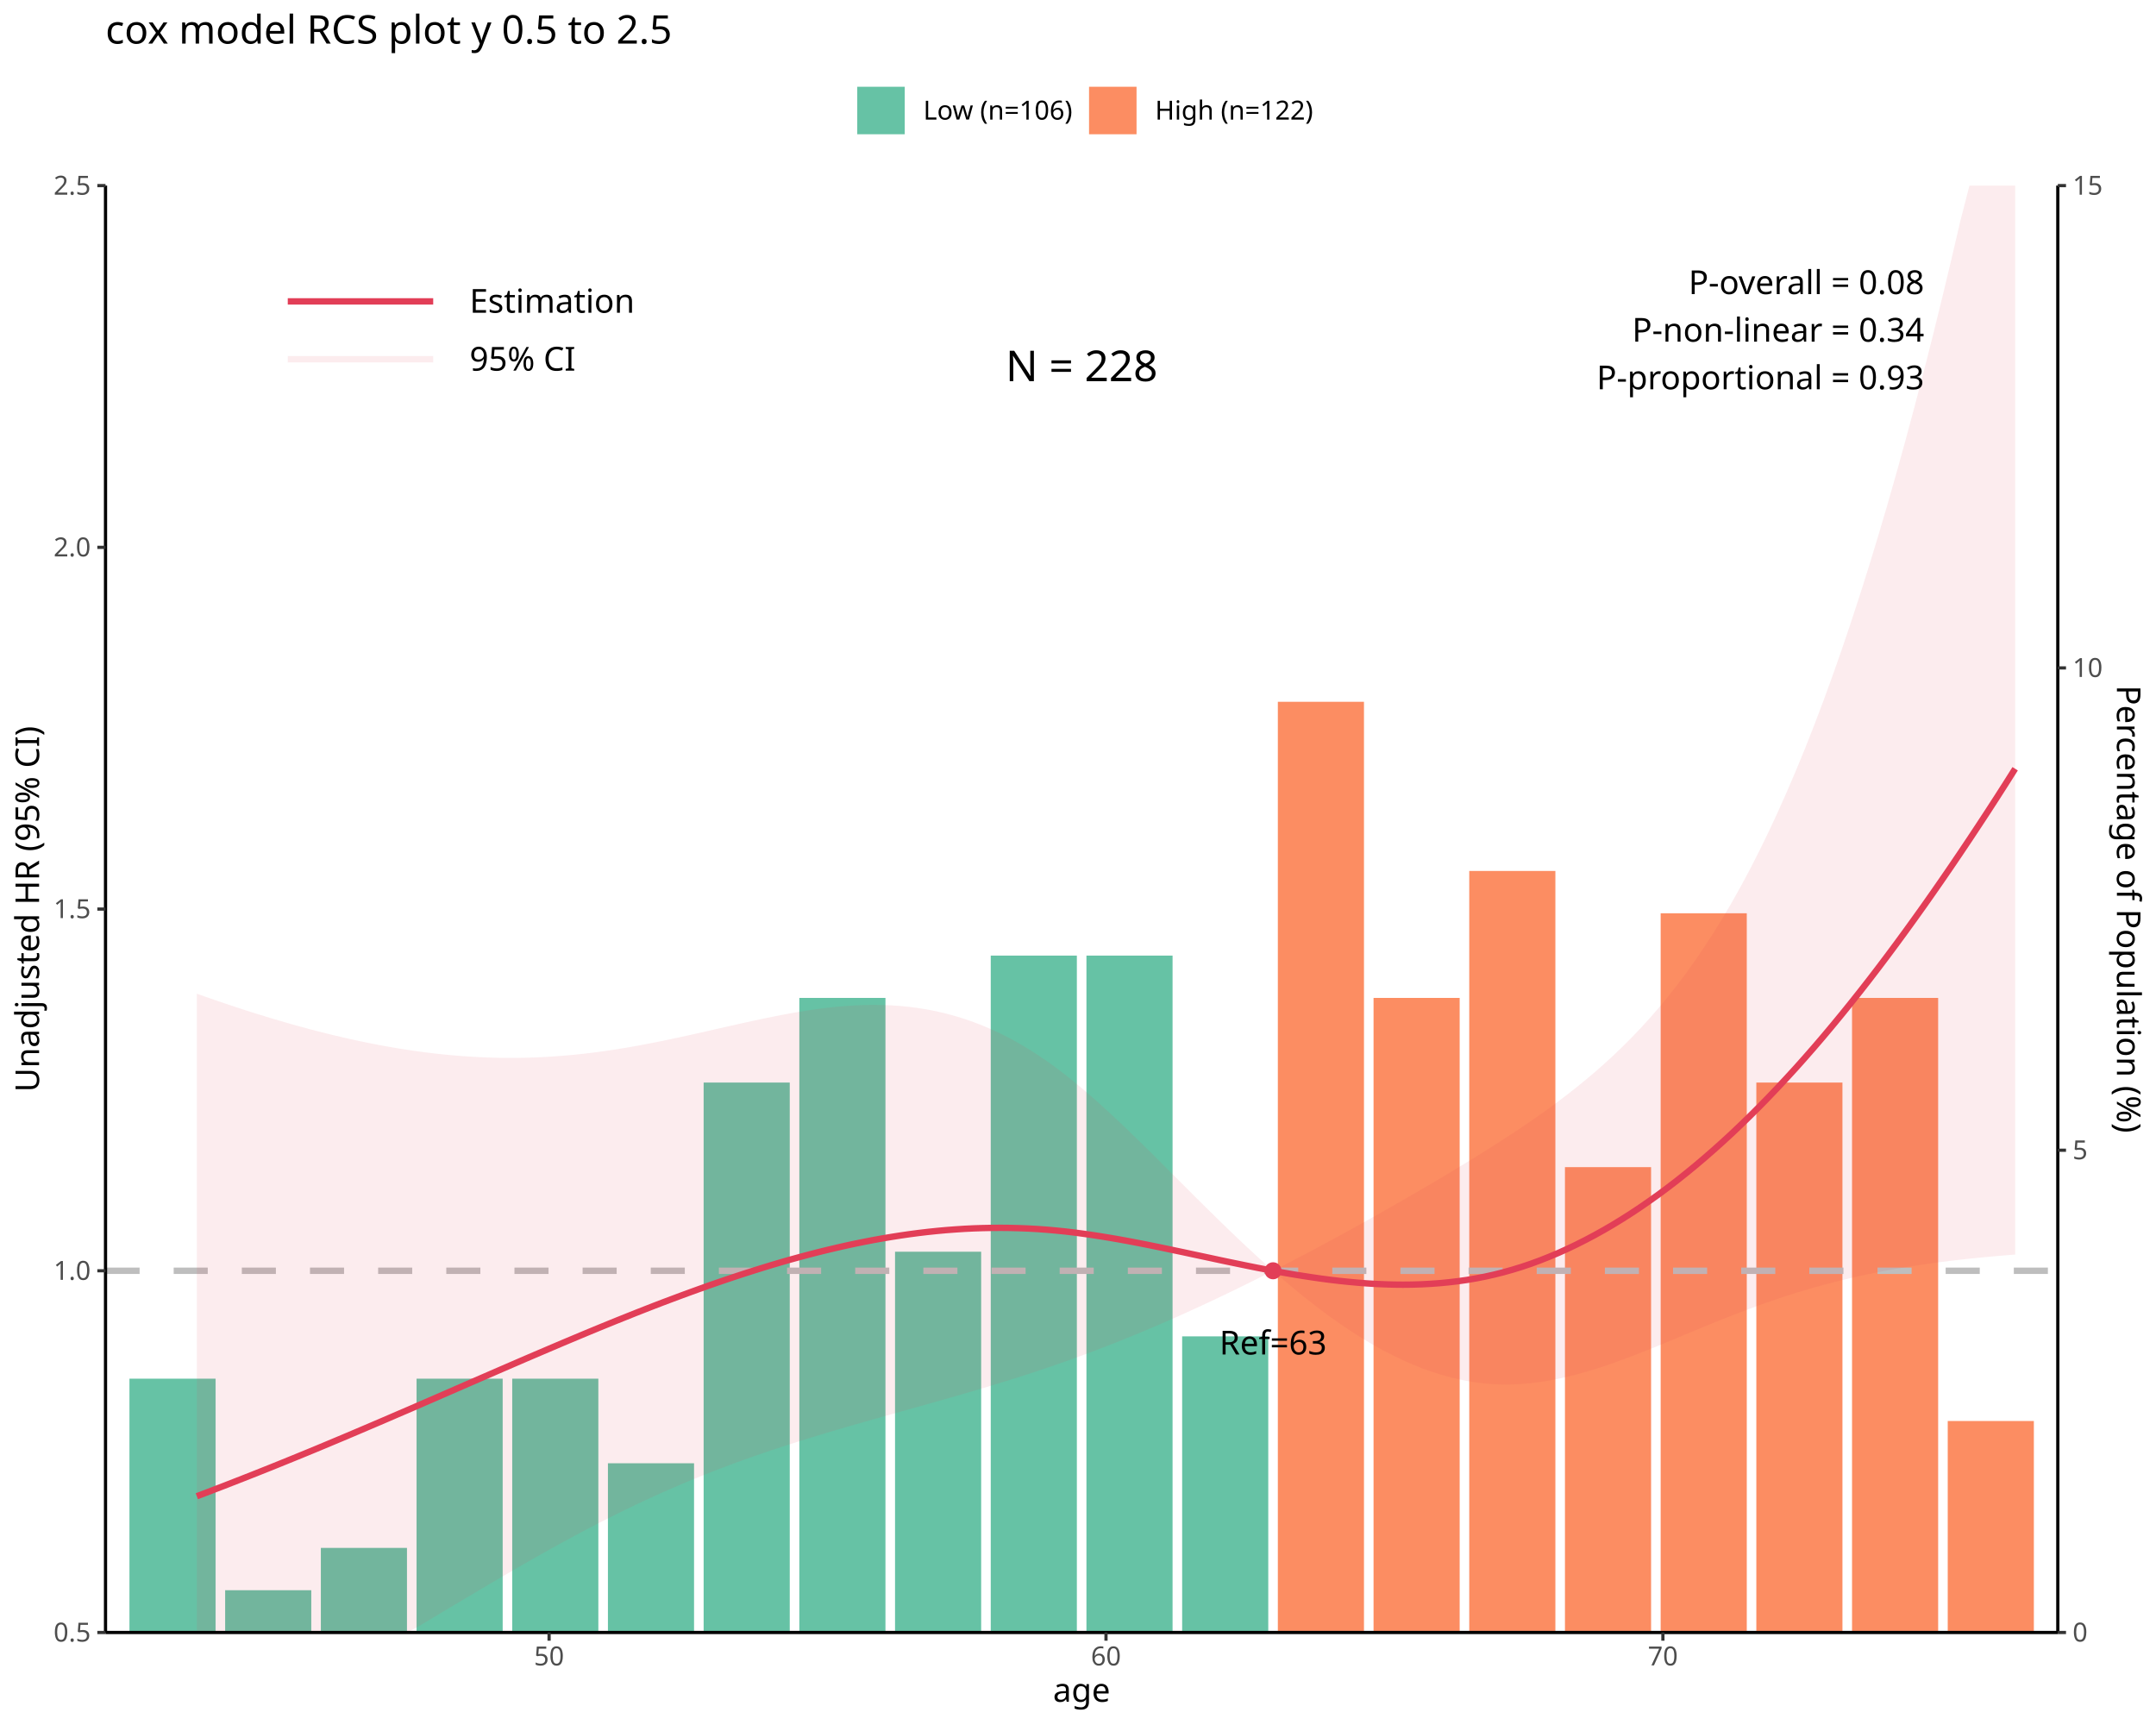
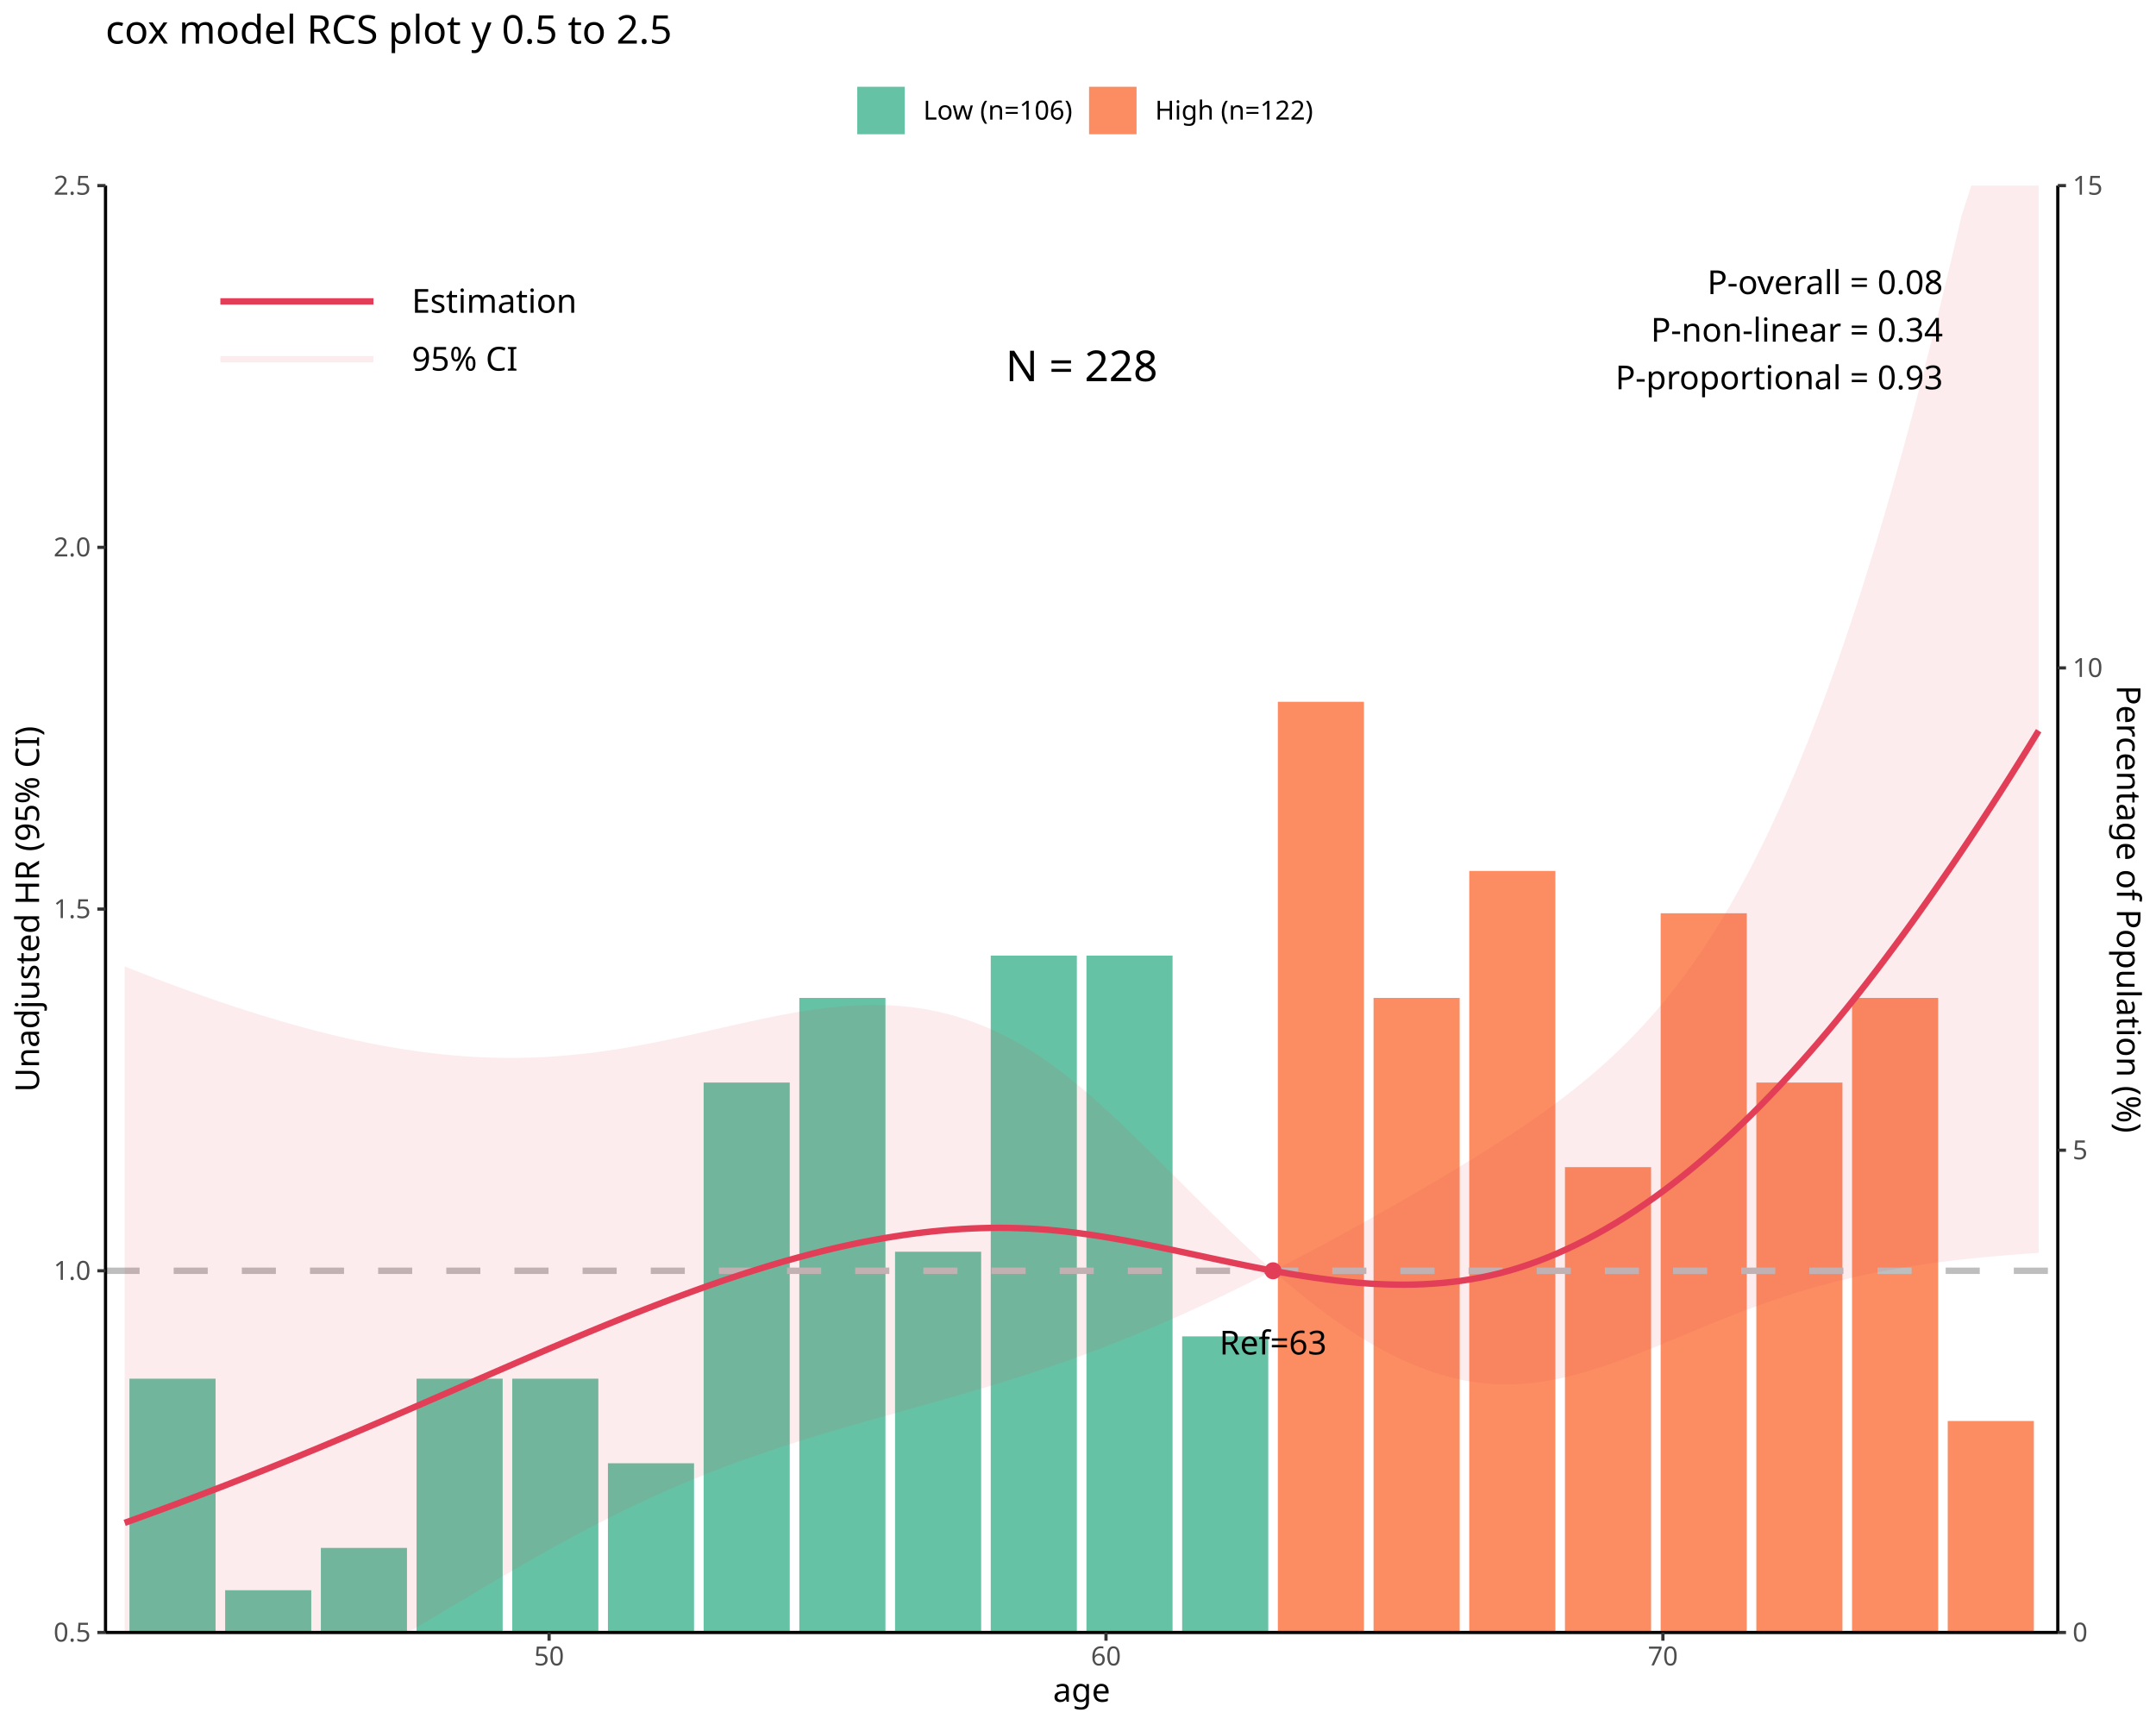
<svg xmlns="http://www.w3.org/2000/svg" class="svglite" data-engine-version="2.0" width="720.00pt" height="576.00pt" viewBox="0 0 720.00 576.00">
  <defs>
    <style type="text/css">
    .svglite line, .svglite polyline, .svglite polygon, .svglite path, .svglite rect, .svglite circle {
      fill: none;
      stroke: #000000;
      stroke-linecap: round;
      stroke-linejoin: round;
      stroke-miterlimit: 10.00;
    }
  </style>
  </defs>
  <rect width="100%" height="100%" style="stroke: none; fill: #FFFFFF;" />
  <defs>
    <clipPath id="cpMC4wMHw3MjAuMDB8MC4wMHw1NzYuMDA=">
      <rect x="0.00" y="0.00" width="720.00" height="576.00" />
    </clipPath>
  </defs>
  <g clip-path="url(#cpMC4wMHw3MjAuMDB8MC4wMHw1NzYuMDA=)">
    <rect x="0.00" y="0.00" width="720.00" height="576.00" style="stroke-width: 1.07; stroke: #FFFFFF; fill: #FFFFFF;" />
  </g>
  <defs>
    <clipPath id="cpMzUuMjR8Njg3LjIxfDYxLjk4fDU0NS4xMQ==">
      <rect x="35.24" y="61.98" width="651.97" height="483.13" />
    </clipPath>
  </defs>
  <g clip-path="url(#cpMzUuMjR8Njg3LjIxfDYxLjk4fDU0NS4xMQ==)">
    <rect x="35.24" y="61.98" width="651.97" height="483.13" style="stroke-width: 1.07; stroke: none; fill: #FFFFFF;" />
    <rect x="43.23" y="460.35" width="28.76" height="84.76" style="stroke-width: 1.07; stroke: none; stroke-linecap: butt; stroke-linejoin: miter; fill: #66C2A5;" />
    <rect x="75.19" y="530.99" width="28.76" height="14.13" style="stroke-width: 1.07; stroke: none; stroke-linecap: butt; stroke-linejoin: miter; fill: #66C2A5;" />
    <rect x="107.15" y="516.86" width="28.76" height="28.25" style="stroke-width: 1.07; stroke: none; stroke-linecap: butt; stroke-linejoin: miter; fill: #66C2A5;" />
    <rect x="139.11" y="460.35" width="28.76" height="84.76" style="stroke-width: 1.07; stroke: none; stroke-linecap: butt; stroke-linejoin: miter; fill: #66C2A5;" />
    <rect x="171.06" y="460.35" width="28.76" height="84.76" style="stroke-width: 1.07; stroke: none; stroke-linecap: butt; stroke-linejoin: miter; fill: #66C2A5;" />
    <rect x="203.02" y="488.61" width="28.76" height="56.51" style="stroke-width: 1.07; stroke: none; stroke-linecap: butt; stroke-linejoin: miter; fill: #66C2A5;" />
    <rect x="234.98" y="361.47" width="28.76" height="183.65" style="stroke-width: 1.07; stroke: none; stroke-linecap: butt; stroke-linejoin: miter; fill: #66C2A5;" />
    <rect x="266.94" y="333.21" width="28.76" height="211.90" style="stroke-width: 1.07; stroke: none; stroke-linecap: butt; stroke-linejoin: miter; fill: #66C2A5;" />
    <rect x="298.90" y="417.97" width="28.76" height="127.14" style="stroke-width: 1.07; stroke: none; stroke-linecap: butt; stroke-linejoin: miter; fill: #66C2A5;" />
    <rect x="330.86" y="319.09" width="28.76" height="226.03" style="stroke-width: 1.07; stroke: none; stroke-linecap: butt; stroke-linejoin: miter; fill: #66C2A5;" />
    <rect x="362.82" y="319.09" width="28.76" height="226.03" style="stroke-width: 1.07; stroke: none; stroke-linecap: butt; stroke-linejoin: miter; fill: #66C2A5;" />
    <rect x="394.78" y="446.23" width="28.76" height="98.89" style="stroke-width: 1.07; stroke: none; stroke-linecap: butt; stroke-linejoin: miter; fill: #66C2A5;" />
    <rect x="426.74" y="234.33" width="28.76" height="310.79" style="stroke-width: 1.07; stroke: none; stroke-linecap: butt; stroke-linejoin: miter; fill: #FC8D62;" />
    <rect x="458.70" y="333.21" width="28.76" height="211.90" style="stroke-width: 1.07; stroke: none; stroke-linecap: butt; stroke-linejoin: miter; fill: #FC8D62;" />
    <rect x="490.66" y="290.83" width="28.76" height="254.28" style="stroke-width: 1.07; stroke: none; stroke-linecap: butt; stroke-linejoin: miter; fill: #FC8D62;" />
    <rect x="522.62" y="389.72" width="28.76" height="155.39" style="stroke-width: 1.07; stroke: none; stroke-linecap: butt; stroke-linejoin: miter; fill: #FC8D62;" />
    <rect x="554.58" y="304.96" width="28.76" height="240.15" style="stroke-width: 1.07; stroke: none; stroke-linecap: butt; stroke-linejoin: miter; fill: #FC8D62;" />
    <rect x="586.53" y="361.47" width="28.76" height="183.65" style="stroke-width: 1.07; stroke: none; stroke-linecap: butt; stroke-linejoin: miter; fill: #FC8D62;" />
    <rect x="618.49" y="333.21" width="28.76" height="211.90" style="stroke-width: 1.07; stroke: none; stroke-linecap: butt; stroke-linejoin: miter; fill: #FC8D62;" />
    <rect x="650.45" y="474.48" width="28.76" height="70.63" style="stroke-width: 1.07; stroke: none; stroke-linecap: butt; stroke-linejoin: miter; fill: #FC8D62;" />
    <line x1="35.24" y1="424.33" x2="687.21" y2="424.33" style="stroke-width: 2.13; stroke: #BEBEBE; stroke-dasharray: 11.38,11.38; stroke-linecap: butt;" />
    <circle cx="425.14" cy="424.33" r="2.49" style="stroke-width: 0.71; stroke: #E23E57; fill: #E23E57;" />
-     <polygon points="65.73,331.82 68.79,332.90 71.84,333.95 74.89,334.99 77.94,336.01 80.99,337.01 84.04,337.99 87.09,338.94 90.15,339.88 93.20,340.78 96.25,341.67 99.30,342.53 102.35,343.36 105.40,344.17 108.45,344.94 111.50,345.69 114.56,346.41 117.61,347.10 120.66,347.76 123.71,348.38 126.76,348.97 129.81,349.53 132.86,350.05 135.92,350.53 138.97,350.98 142.02,351.39 145.07,351.76 148.12,352.09 151.17,352.38 154.22,352.63 157.28,352.84 160.33,353.00 163.38,353.13 166.43,353.21 169.48,353.24 172.53,353.24 175.58,353.19 178.64,353.09 181.69,352.95 184.74,352.77 187.79,352.54 190.84,352.28 193.89,351.97 196.94,351.62 199.99,351.23 203.05,350.80 206.10,350.34 209.15,349.84 212.20,349.31 215.25,348.74 218.30,348.15 221.35,347.54 224.41,346.90 227.46,346.25 230.51,345.58 233.56,344.90 236.61,344.21 239.66,343.51 242.71,342.82 245.77,342.13 248.82,341.45 251.87,340.78 254.92,340.13 257.97,339.51 261.02,338.91 264.07,338.34 267.13,337.82 270.18,337.33 273.23,336.89 276.28,336.51 279.33,336.18 282.38,335.92 285.43,335.72 288.49,335.60 291.54,335.55 294.59,335.59 297.64,335.70 300.69,335.91 303.74,336.22 306.79,336.62 309.84,337.12 312.90,337.73 315.95,338.45 319.00,339.28 322.05,340.22 325.10,341.28 328.15,342.46 331.20,343.77 334.26,345.20 337.31,346.75 340.36,348.43 343.41,350.24 346.46,352.18 349.51,354.25 352.56,356.45 355.62,358.77 358.67,361.21 361.72,363.75 364.77,366.38 367.82,369.10 370.87,371.89 373.92,374.75 376.98,377.66 380.03,380.62 383.08,383.61 386.13,386.63 389.18,389.67 392.23,392.72 395.28,395.78 398.33,398.82 401.39,401.86 404.44,404.87 407.49,407.86 410.54,410.82 413.59,413.74 416.64,416.61 419.69,419.43 422.75,422.20 425.80,423.99 428.85,422.43 431.90,420.84 434.95,419.24 438.00,417.63 441.05,416.00 444.11,414.36 447.16,412.70 450.21,411.03 453.26,409.35 456.31,407.65 459.36,405.94 462.41,404.22 465.47,402.48 468.52,400.73 471.57,398.97 474.62,397.20 477.67,395.41 480.72,393.61 483.77,391.78 486.82,389.95 489.88,388.09 492.93,386.21 495.98,384.31 499.03,382.38 502.08,380.43 505.13,378.43 508.18,376.40 511.24,374.33 514.29,372.20 517.34,370.02 520.39,367.77 523.44,365.45 526.49,363.06 529.54,360.57 532.60,358.00 535.65,355.31 538.70,352.52 541.75,349.60 544.80,346.55 547.85,343.36 550.90,340.01 553.96,336.51 557.01,332.82 560.06,328.95 563.11,324.89 566.16,320.62 569.21,316.13 572.26,311.42 575.32,306.47 578.37,301.28 581.42,295.84 584.47,290.13 587.52,284.15 590.57,277.89 593.62,271.35 596.67,264.52 599.73,257.39 602.78,249.96 605.83,242.22 608.88,234.17 611.93,225.80 614.98,217.12 618.03,208.10 621.09,198.76 624.14,189.09 627.19,179.08 630.24,168.74 633.29,158.07 636.34,147.05 639.39,135.70 642.45,124.01 645.50,111.98 648.55,99.61 651.60,86.90 654.65,73.84 657.70,61.98 660.75,61.98 663.81,61.98 666.86,61.98 669.91,61.98 672.96,61.98 672.96,418.91 669.91,419.15 666.86,419.41 663.81,419.69 660.75,419.98 657.70,420.29 654.65,420.63 651.60,420.98 648.55,421.36 645.50,421.77 642.45,422.20 639.39,422.66 636.34,423.14 633.29,423.66 630.24,424.21 627.19,424.80 624.14,425.41 621.09,426.07 618.03,426.76 614.98,427.49 611.93,428.26 608.88,429.06 605.83,429.91 602.78,430.80 599.73,431.73 596.67,432.69 593.62,433.70 590.57,434.75 587.52,435.83 584.47,436.95 581.42,438.10 578.37,439.28 575.32,440.48 572.26,441.71 569.21,442.96 566.16,444.22 563.11,445.49 560.06,446.76 557.01,448.02 553.96,449.28 550.90,450.52 547.85,451.73 544.80,452.91 541.75,454.05 538.70,455.15 535.65,456.20 532.60,457.18 529.54,458.10 526.49,458.95 523.44,459.71 520.39,460.39 517.34,460.98 514.29,461.47 511.24,461.85 508.18,462.13 505.13,462.28 502.08,462.31 499.03,462.21 495.98,461.98 492.93,461.62 489.88,461.12 486.82,460.50 483.77,459.75 480.72,458.88 477.67,457.88 474.62,456.77 471.57,455.54 468.52,454.19 465.47,452.74 462.41,451.17 459.36,449.50 456.31,447.72 453.26,445.84 450.21,443.87 447.16,441.79 444.11,439.63 441.05,437.38 438.00,435.04 434.95,432.62 431.90,430.12 428.85,427.55 425.80,424.91 422.75,425.55 419.69,427.08 416.64,428.60 413.59,430.10 410.54,431.58 407.49,433.04 404.44,434.49 401.39,435.91 398.33,437.31 395.28,438.70 392.23,440.06 389.18,441.40 386.13,442.72 383.08,444.02 380.03,445.29 376.98,446.54 373.92,447.77 370.87,448.98 367.82,450.17 364.77,451.33 361.72,452.46 358.67,453.58 355.62,454.67 352.56,455.74 349.51,456.78 346.46,457.80 343.41,458.80 340.36,459.78 337.31,460.75 334.26,461.69 331.20,462.62 328.15,463.54 325.10,464.44 322.05,465.34 319.00,466.22 315.95,467.09 312.90,467.96 309.84,468.82 306.79,469.68 303.74,470.53 300.69,471.39 297.64,472.24 294.59,473.10 291.54,473.96 288.49,474.83 285.43,475.70 282.38,476.58 279.33,477.48 276.28,478.38 273.23,479.30 270.18,480.23 267.13,481.18 264.07,482.15 261.02,483.13 257.97,484.14 254.92,485.17 251.87,486.22 248.82,487.30 245.77,488.41 242.71,489.54 239.66,490.70 236.61,491.89 233.56,493.11 230.51,494.36 227.46,495.64 224.41,496.95 221.35,498.29 218.30,499.67 215.25,501.07 212.20,502.51 209.15,503.98 206.10,505.48 203.05,507.00 199.99,508.56 196.94,510.14 193.89,511.75 190.84,513.39 187.79,515.05 184.74,516.73 181.69,518.43 178.64,520.16 175.58,521.90 172.53,523.65 169.48,525.43 166.43,527.21 163.38,529.00 160.33,530.81 157.28,532.62 154.22,534.43 151.17,536.25 148.12,538.07 145.07,539.90 142.02,541.72 138.97,543.53 135.92,545.11 132.86,545.11 129.81,545.11 126.76,545.11 123.71,545.11 120.66,545.11 117.61,545.11 114.56,545.11 111.50,545.11 108.45,545.11 105.40,545.11 102.35,545.11 99.30,545.11 96.25,545.11 93.20,545.11 90.15,545.11 87.09,545.11 84.04,545.11 80.99,545.11 77.94,545.11 74.89,545.11 71.84,545.11 68.79,545.11 65.73,545.11 " style="stroke-width: 0.00; stroke: none; stroke-linecap: butt; fill: #E23E57; fill-opacity: 0.10;" />
-     <polyline points="65.73,331.82 68.79,332.90 71.84,333.95 74.89,334.99 77.94,336.01 80.99,337.01 84.04,337.99 87.09,338.94 90.15,339.88 93.20,340.78 96.25,341.67 99.30,342.53 102.35,343.36 105.40,344.17 108.45,344.94 111.50,345.69 114.56,346.41 117.61,347.10 120.66,347.76 123.71,348.38 126.76,348.97 129.81,349.53 132.86,350.05 135.92,350.53 138.97,350.98 142.02,351.39 145.07,351.76 148.12,352.09 151.17,352.38 154.22,352.63 157.28,352.84 160.33,353.00 163.38,353.13 166.43,353.21 169.48,353.24 172.53,353.24 175.58,353.19 178.64,353.09 181.69,352.95 184.74,352.77 187.79,352.54 190.84,352.28 193.89,351.97 196.94,351.62 199.99,351.23 203.05,350.80 206.10,350.34 209.15,349.84 212.20,349.31 215.25,348.74 218.30,348.15 221.35,347.54 224.41,346.90 227.46,346.25 230.51,345.58 233.56,344.90 236.61,344.21 239.66,343.51 242.71,342.82 245.77,342.13 248.82,341.45 251.87,340.78 254.92,340.13 257.97,339.51 261.02,338.91 264.07,338.34 267.13,337.82 270.18,337.33 273.23,336.89 276.28,336.51 279.33,336.18 282.38,335.92 285.43,335.72 288.49,335.60 291.54,335.55 294.59,335.59 297.64,335.70 300.69,335.91 303.74,336.22 306.79,336.62 309.84,337.12 312.90,337.73 315.95,338.45 319.00,339.28 322.05,340.22 325.10,341.28 328.15,342.46 331.20,343.77 334.26,345.20 337.31,346.75 340.36,348.43 343.41,350.24 346.46,352.18 349.51,354.25 352.56,356.45 355.62,358.77 358.67,361.21 361.72,363.75 364.77,366.38 367.82,369.10 370.87,371.89 373.92,374.75 376.98,377.66 380.03,380.62 383.08,383.61 386.13,386.63 389.18,389.67 392.23,392.72 395.28,395.78 398.33,398.82 401.39,401.86 404.44,404.87 407.49,407.86 410.54,410.82 413.59,413.74 416.64,416.61 419.69,419.43 422.75,422.20 425.80,423.99 428.85,422.43 431.90,420.84 434.95,419.24 438.00,417.63 441.05,416.00 444.11,414.36 447.16,412.70 450.21,411.03 453.26,409.35 456.31,407.65 459.36,405.94 462.41,404.22 465.47,402.48 468.52,400.73 471.57,398.97 474.62,397.20 477.67,395.41 480.72,393.61 483.77,391.78 486.82,389.95 489.88,388.09 492.93,386.21 495.98,384.31 499.03,382.38 502.08,380.43 505.13,378.43 508.18,376.40 511.24,374.33 514.29,372.20 517.34,370.02 520.39,367.77 523.44,365.45 526.49,363.06 529.54,360.57 532.60,358.00 535.65,355.31 538.70,352.52 541.75,349.60 544.80,346.55 547.85,343.36 550.90,340.01 553.96,336.51 557.01,332.82 560.06,328.95 563.11,324.89 566.16,320.62 569.21,316.13 572.26,311.42 575.32,306.47 578.37,301.28 581.42,295.84 584.47,290.13 587.52,284.15 590.57,277.89 593.62,271.35 596.67,264.52 599.73,257.39 602.78,249.96 605.83,242.22 608.88,234.17 611.93,225.80 614.98,217.12 618.03,208.10 621.09,198.76 624.14,189.09 627.19,179.08 630.24,168.74 633.29,158.07 636.34,147.05 639.39,135.70 642.45,124.01 645.50,111.98 648.55,99.61 651.60,86.90 654.65,73.84 657.70,61.98 660.75,61.98 663.81,61.98 666.86,61.98 669.91,61.98 672.96,61.98 " style="stroke-width: 1.07; stroke: none; stroke-linecap: butt;" />
-     <polyline points="672.96,418.91 669.91,419.15 666.86,419.41 663.81,419.69 660.75,419.98 657.70,420.29 654.65,420.63 651.60,420.98 648.55,421.36 645.50,421.77 642.45,422.20 639.39,422.66 636.34,423.14 633.29,423.66 630.24,424.21 627.19,424.80 624.14,425.41 621.09,426.07 618.03,426.76 614.98,427.49 611.93,428.26 608.88,429.06 605.83,429.91 602.78,430.80 599.73,431.73 596.67,432.69 593.62,433.70 590.57,434.75 587.52,435.83 584.47,436.95 581.42,438.10 578.37,439.28 575.32,440.48 572.26,441.71 569.21,442.96 566.16,444.22 563.11,445.49 560.06,446.76 557.01,448.02 553.96,449.28 550.90,450.52 547.85,451.73 544.80,452.91 541.75,454.05 538.70,455.15 535.65,456.20 532.60,457.18 529.54,458.10 526.49,458.95 523.44,459.71 520.39,460.39 517.34,460.98 514.29,461.47 511.24,461.85 508.18,462.13 505.13,462.28 502.08,462.31 499.03,462.21 495.98,461.98 492.93,461.62 489.88,461.12 486.82,460.50 483.77,459.75 480.72,458.88 477.67,457.88 474.62,456.77 471.57,455.54 468.52,454.19 465.47,452.74 462.41,451.17 459.36,449.50 456.31,447.72 453.26,445.84 450.21,443.87 447.16,441.79 444.11,439.63 441.05,437.38 438.00,435.04 434.95,432.62 431.90,430.12 428.85,427.55 425.80,424.91 422.75,425.55 419.69,427.08 416.64,428.60 413.59,430.10 410.54,431.58 407.49,433.04 404.44,434.49 401.39,435.91 398.33,437.31 395.28,438.70 392.23,440.06 389.18,441.40 386.13,442.72 383.08,444.02 380.03,445.29 376.98,446.54 373.92,447.77 370.87,448.98 367.82,450.17 364.77,451.33 361.72,452.46 358.67,453.58 355.62,454.67 352.56,455.74 349.51,456.78 346.46,457.80 343.41,458.80 340.36,459.78 337.31,460.75 334.26,461.69 331.20,462.62 328.15,463.54 325.10,464.44 322.05,465.34 319.00,466.22 315.95,467.09 312.90,467.96 309.84,468.82 306.79,469.68 303.74,470.53 300.69,471.39 297.64,472.24 294.59,473.10 291.54,473.96 288.49,474.83 285.43,475.70 282.38,476.58 279.33,477.48 276.28,478.38 273.23,479.30 270.18,480.23 267.13,481.18 264.07,482.15 261.02,483.13 257.97,484.14 254.92,485.17 251.87,486.22 248.82,487.30 245.77,488.41 242.71,489.54 239.66,490.70 236.61,491.89 233.56,493.11 230.51,494.36 227.46,495.64 224.41,496.95 221.35,498.29 218.30,499.67 215.25,501.07 212.20,502.51 209.15,503.98 206.10,505.48 203.05,507.00 199.99,508.56 196.94,510.14 193.89,511.75 190.84,513.39 187.79,515.05 184.74,516.73 181.69,518.43 178.64,520.16 175.58,521.90 172.53,523.65 169.48,525.43 166.43,527.21 163.38,529.00 160.33,530.81 157.28,532.62 154.22,534.43 151.17,536.25 148.12,538.07 145.07,539.90 142.02,541.72 138.97,543.53 135.92,545.11 132.86,545.11 129.81,545.11 126.76,545.11 123.71,545.11 120.66,545.11 117.61,545.11 114.56,545.11 111.50,545.11 108.45,545.11 105.40,545.11 102.35,545.11 99.30,545.11 96.25,545.11 93.20,545.11 90.15,545.11 87.09,545.11 84.04,545.11 80.99,545.11 77.94,545.11 74.89,545.11 71.84,545.11 68.79,545.11 65.73,545.11 " style="stroke-width: 1.07; stroke: none; stroke-linecap: butt;" />
+     <polygon points="41.63,322.69 44.84,323.97 48.05,325.22 51.27,326.46 54.48,327.69 57.69,328.89 60.90,330.07 64.11,331.24 67.33,332.38 70.54,333.51 73.75,334.61 76.96,335.69 80.17,336.75 83.39,337.78 86.60,338.79 89.81,339.77 93.02,340.73 96.23,341.66 99.45,342.57 102.66,343.44 105.87,344.29 109.08,345.10 112.29,345.88 115.51,346.63 118.72,347.34 121.93,348.02 125.14,348.66 128.35,349.26 131.57,349.83 134.78,350.35 137.99,350.84 141.20,351.28 144.41,351.68 147.63,352.04 150.84,352.35 154.05,352.62 157.26,352.84 160.47,353.01 163.69,353.14 166.90,353.22 170.11,353.25 173.32,353.23 176.53,353.16 179.75,353.04 182.96,352.88 186.17,352.67 189.38,352.41 192.59,352.10 195.81,351.75 199.02,351.36 202.23,350.92 205.44,350.44 208.65,349.92 211.87,349.37 215.08,348.78 218.29,348.16 221.50,347.51 224.71,346.84 227.93,346.15 231.14,345.44 234.35,344.72 237.56,343.99 240.77,343.26 243.98,342.53 247.20,341.81 250.41,341.10 253.62,340.41 256.83,339.74 260.04,339.10 263.26,338.49 266.47,337.93 269.68,337.41 272.89,336.94 276.10,336.53 279.32,336.19 282.53,335.91 285.74,335.71 288.95,335.59 292.16,335.55 295.38,335.61 298.59,335.76 301.80,336.01 305.01,336.37 308.22,336.84 311.44,337.43 314.65,338.13 317.86,338.95 321.07,339.91 324.28,340.99 327.50,342.20 330.71,343.55 333.92,345.03 337.13,346.66 340.34,348.42 343.56,350.33 346.77,352.38 349.98,354.58 353.19,356.92 356.40,359.39 359.62,361.99 362.83,364.70 366.04,367.51 369.25,370.40 372.46,373.38 375.68,376.42 378.89,379.51 382.10,382.65 385.31,385.82 388.52,389.02 391.74,392.23 394.95,395.44 398.16,398.65 401.37,401.84 404.58,405.02 407.80,408.16 411.01,411.27 414.22,414.33 417.43,417.34 420.64,420.30 423.86,423.19 427.07,423.34 430.28,421.69 433.49,420.01 436.70,418.32 439.92,416.61 443.13,414.89 446.34,413.15 449.55,411.39 452.76,409.62 455.98,407.84 459.19,406.04 462.40,404.23 465.61,402.40 468.82,400.56 472.04,398.70 475.25,396.83 478.46,394.94 481.67,393.04 484.88,391.12 488.10,389.18 491.31,387.21 494.52,385.22 497.73,383.21 500.94,381.16 504.16,379.08 507.37,376.95 510.58,374.78 513.79,372.55 517.00,370.26 520.22,367.90 523.43,365.46 526.64,362.94 529.85,360.32 533.06,357.59 536.28,354.75 539.49,351.78 542.70,348.67 545.91,345.41 549.12,341.99 552.34,338.39 555.55,334.61 558.76,330.62 561.97,326.43 565.18,322.01 568.40,317.36 571.61,312.46 574.82,307.30 578.03,301.86 581.24,296.15 584.46,290.15 587.67,283.85 590.88,277.25 594.09,270.32 597.30,263.08 600.51,255.50 603.73,247.59 606.94,239.33 610.15,230.73 613.36,221.77 616.57,212.45 619.79,202.78 623.00,192.74 626.21,182.33 629.42,171.55 632.63,160.39 635.85,148.87 639.06,136.96 642.27,124.69 645.48,112.03 648.69,99.00 651.91,85.60 655.12,71.81 658.33,61.98 661.54,61.98 664.75,61.98 667.97,61.98 671.18,61.98 674.39,61.98 677.60,61.98 680.81,61.98 680.81,418.35 677.60,418.57 674.39,418.80 671.18,419.05 667.97,419.32 664.75,419.60 661.54,419.90 658.33,420.23 655.12,420.58 651.91,420.95 648.69,421.34 645.48,421.77 642.27,422.22 639.06,422.71 635.85,423.23 632.63,423.78 629.42,424.36 626.21,424.99 623.00,425.65 619.79,426.36 616.57,427.10 613.36,427.89 610.15,428.72 606.94,429.60 603.73,430.52 600.51,431.48 597.30,432.49 594.09,433.54 590.88,434.64 587.67,435.78 584.46,436.95 581.24,438.16 578.03,439.41 574.82,440.68 571.61,441.98 568.40,443.30 565.18,444.63 561.97,445.96 558.76,447.30 555.55,448.63 552.34,449.94 549.12,451.23 545.91,452.48 542.70,453.70 539.49,454.87 536.28,455.98 533.06,457.03 529.85,458.01 526.64,458.91 523.43,459.72 520.22,460.43 517.00,461.04 513.79,461.54 510.58,461.92 507.37,462.18 504.16,462.30 500.94,462.29 497.73,462.13 494.52,461.82 491.31,461.37 488.10,460.77 484.88,460.04 481.67,459.16 478.46,458.15 475.25,457.01 472.04,455.73 468.82,454.33 465.61,452.81 462.40,451.16 459.19,449.40 455.98,447.52 452.76,445.53 449.55,443.43 446.34,441.22 443.13,438.92 439.92,436.51 436.70,434.02 433.49,431.43 430.28,428.76 427.07,426.01 423.86,424.98 420.64,426.61 417.43,428.21 414.22,429.79 411.01,431.35 407.80,432.90 404.58,434.42 401.37,435.92 398.16,437.39 394.95,438.85 391.74,440.28 388.52,441.68 385.31,443.07 382.10,444.43 378.89,445.76 375.68,447.07 372.46,448.35 369.25,449.61 366.04,450.85 362.83,452.05 359.62,453.23 356.40,454.39 353.19,455.52 349.98,456.62 346.77,457.70 343.56,458.76 340.34,459.79 337.13,460.80 333.92,461.80 330.71,462.77 327.50,463.74 324.28,464.68 321.07,465.62 317.86,466.55 314.65,467.46 311.44,468.37 308.22,469.28 305.01,470.18 301.80,471.08 298.59,471.98 295.38,472.88 292.16,473.78 288.95,474.69 285.74,475.61 282.53,476.54 279.32,477.48 276.10,478.43 272.89,479.40 269.68,480.38 266.47,481.38 263.26,482.41 260.04,483.45 256.83,484.52 253.62,485.62 250.41,486.74 247.20,487.89 243.98,489.06 240.77,490.27 237.56,491.52 234.35,492.79 231.14,494.10 227.93,495.44 224.71,496.82 221.50,498.23 218.29,499.67 215.08,501.15 211.87,502.67 208.65,504.22 205.44,505.80 202.23,507.42 199.02,509.06 195.81,510.74 192.59,512.45 189.38,514.18 186.17,515.94 182.96,517.72 179.75,519.53 176.53,521.35 173.32,523.20 170.11,525.06 166.90,526.93 163.69,528.82 160.47,530.72 157.26,532.63 154.05,534.54 150.84,536.45 147.63,538.37 144.41,540.29 141.20,542.20 137.99,544.12 134.78,545.11 131.57,545.11 128.35,545.11 125.14,545.11 121.93,545.11 118.72,545.11 115.51,545.11 112.29,545.11 109.08,545.11 105.87,545.11 102.66,545.11 99.45,545.11 96.23,545.11 93.02,545.11 89.81,545.11 86.60,545.11 83.39,545.11 80.17,545.11 76.96,545.11 73.75,545.11 70.54,545.11 67.33,545.11 64.11,545.11 60.90,545.11 57.69,545.11 54.48,545.11 51.27,545.11 48.05,545.11 44.84,545.11 41.63,545.11 " style="stroke-width: 0.00; stroke: none; stroke-linecap: butt; fill: #E23E57; fill-opacity: 0.10;" />
+     <polyline points="41.63,322.69 44.84,323.97 48.05,325.22 51.27,326.46 54.48,327.69 57.69,328.89 60.90,330.07 64.11,331.24 67.33,332.38 70.54,333.51 73.75,334.61 76.96,335.69 80.17,336.75 83.39,337.78 86.60,338.79 89.81,339.77 93.02,340.73 96.23,341.66 99.45,342.57 102.66,343.44 105.87,344.29 109.08,345.10 112.29,345.88 115.51,346.63 118.72,347.34 121.93,348.02 125.14,348.66 128.35,349.26 131.57,349.83 134.78,350.35 137.99,350.84 141.20,351.28 144.41,351.68 147.63,352.04 150.84,352.35 154.05,352.62 157.26,352.84 160.47,353.01 163.69,353.14 166.90,353.22 170.11,353.25 173.32,353.23 176.53,353.16 179.75,353.04 182.96,352.88 186.17,352.67 189.38,352.41 192.59,352.10 195.81,351.75 199.02,351.36 202.23,350.92 205.44,350.44 208.65,349.92 211.87,349.37 215.08,348.78 218.29,348.16 221.50,347.51 224.71,346.84 227.93,346.15 231.14,345.44 234.35,344.72 237.56,343.99 240.77,343.26 243.98,342.53 247.20,341.81 250.41,341.10 253.62,340.41 256.83,339.74 260.04,339.10 263.26,338.49 266.47,337.93 269.68,337.41 272.89,336.94 276.10,336.53 279.32,336.19 282.53,335.91 285.74,335.71 288.95,335.59 292.16,335.55 295.38,335.61 298.59,335.76 301.80,336.01 305.01,336.37 308.22,336.84 311.44,337.43 314.65,338.13 317.86,338.95 321.07,339.91 324.28,340.99 327.50,342.20 330.71,343.55 333.92,345.03 337.13,346.66 340.34,348.42 343.56,350.33 346.77,352.38 349.98,354.58 353.19,356.92 356.40,359.39 359.62,361.99 362.83,364.70 366.04,367.51 369.25,370.40 372.46,373.38 375.68,376.42 378.89,379.51 382.10,382.65 385.31,385.82 388.52,389.02 391.74,392.23 394.95,395.44 398.16,398.65 401.37,401.84 404.58,405.02 407.80,408.16 411.01,411.27 414.22,414.33 417.43,417.34 420.64,420.30 423.86,423.19 427.07,423.34 430.28,421.69 433.49,420.01 436.70,418.32 439.92,416.61 443.13,414.89 446.34,413.15 449.55,411.39 452.76,409.62 455.98,407.84 459.19,406.04 462.40,404.23 465.61,402.40 468.82,400.56 472.04,398.70 475.25,396.83 478.46,394.94 481.67,393.04 484.88,391.12 488.10,389.18 491.31,387.21 494.52,385.22 497.73,383.21 500.94,381.16 504.16,379.08 507.37,376.95 510.58,374.78 513.79,372.55 517.00,370.26 520.22,367.90 523.43,365.46 526.64,362.94 529.85,360.32 533.06,357.59 536.28,354.75 539.49,351.78 542.70,348.67 545.91,345.41 549.12,341.99 552.34,338.39 555.55,334.61 558.76,330.62 561.97,326.43 565.18,322.01 568.40,317.36 571.61,312.46 574.82,307.30 578.03,301.86 581.24,296.15 584.46,290.15 587.67,283.85 590.88,277.25 594.09,270.32 597.30,263.08 600.51,255.50 603.73,247.59 606.94,239.33 610.15,230.73 613.36,221.77 616.57,212.45 619.79,202.78 623.00,192.74 626.21,182.33 629.42,171.55 632.63,160.39 635.85,148.87 639.06,136.96 642.27,124.69 645.48,112.03 648.69,99.00 651.91,85.60 655.12,71.81 658.33,61.98 661.54,61.98 664.75,61.98 667.97,61.98 671.18,61.98 674.39,61.98 677.60,61.98 680.81,61.98 " style="stroke-width: 1.07; stroke: none; stroke-linecap: butt;" />
+     <polyline points="680.81,418.35 677.60,418.57 674.39,418.80 671.18,419.05 667.97,419.32 664.75,419.60 661.54,419.90 658.33,420.23 655.12,420.58 651.91,420.95 648.69,421.34 645.48,421.77 642.27,422.22 639.06,422.71 635.85,423.23 632.63,423.78 629.42,424.36 626.21,424.99 623.00,425.65 619.79,426.36 616.57,427.10 613.36,427.89 610.15,428.72 606.94,429.60 603.73,430.52 600.51,431.48 597.30,432.49 594.09,433.54 590.88,434.64 587.67,435.78 584.46,436.95 581.24,438.16 578.03,439.41 574.82,440.68 571.61,441.98 568.40,443.30 565.18,444.63 561.97,445.96 558.76,447.30 555.55,448.63 552.34,449.94 549.12,451.23 545.91,452.48 542.70,453.70 539.49,454.87 536.28,455.98 533.06,457.03 529.85,458.01 526.64,458.91 523.43,459.72 520.22,460.43 517.00,461.04 513.79,461.54 510.58,461.92 507.37,462.18 504.16,462.30 500.94,462.29 497.73,462.13 494.52,461.82 491.31,461.37 488.10,460.77 484.88,460.04 481.67,459.16 478.46,458.15 475.25,457.01 472.04,455.73 468.82,454.33 465.61,452.81 462.40,451.16 459.19,449.40 455.98,447.52 452.76,445.53 449.55,443.43 446.34,441.22 443.13,438.92 439.92,436.51 436.70,434.02 433.49,431.43 430.28,428.76 427.07,426.01 423.86,424.98 420.64,426.61 417.43,428.21 414.22,429.79 411.01,431.35 407.80,432.90 404.58,434.42 401.37,435.92 398.16,437.39 394.95,438.85 391.74,440.28 388.52,441.68 385.31,443.07 382.10,444.43 378.89,445.76 375.68,447.07 372.46,448.35 369.25,449.61 366.04,450.85 362.83,452.05 359.62,453.23 356.40,454.39 353.19,455.52 349.98,456.62 346.77,457.70 343.56,458.76 340.34,459.79 337.13,460.80 333.92,461.80 330.71,462.77 327.50,463.74 324.28,464.68 321.07,465.62 317.86,466.55 314.65,467.46 311.44,468.37 308.22,469.28 305.01,470.18 301.80,471.08 298.59,471.98 295.38,472.88 292.16,473.78 288.95,474.69 285.74,475.61 282.53,476.54 279.32,477.48 276.10,478.43 272.89,479.40 269.68,480.38 266.47,481.38 263.26,482.41 260.04,483.45 256.83,484.52 253.62,485.62 250.41,486.74 247.20,487.89 243.98,489.06 240.77,490.27 237.56,491.52 234.35,492.79 231.14,494.10 227.93,495.44 224.71,496.82 221.50,498.23 218.29,499.67 215.08,501.15 211.87,502.67 208.65,504.22 205.44,505.80 202.23,507.42 199.02,509.06 195.81,510.74 192.59,512.45 189.38,514.18 186.17,515.94 182.96,517.72 179.75,519.53 176.53,521.35 173.32,523.20 170.11,525.06 166.90,526.93 163.69,528.82 160.47,530.72 157.26,532.63 154.05,534.54 150.84,536.45 147.63,538.37 144.41,540.29 141.20,542.20 137.99,544.12 134.78,545.11 131.57,545.11 128.35,545.11 125.14,545.11 121.93,545.11 118.72,545.11 115.51,545.11 112.29,545.11 109.08,545.11 105.87,545.11 102.66,545.11 99.45,545.11 96.23,545.11 93.02,545.11 89.81,545.11 86.60,545.11 83.39,545.11 80.17,545.11 76.96,545.11 73.75,545.11 70.54,545.11 67.33,545.11 64.11,545.11 60.90,545.11 57.69,545.11 54.48,545.11 51.27,545.11 48.05,545.11 44.84,545.11 41.63,545.11 " style="stroke-width: 1.07; stroke: none; stroke-linecap: butt;" />
    <text x="425.14" y="452.28" text-anchor="middle" style="font-size: 11.04px; font-family: sans;" textLength="35.91px" lengthAdjust="spacingAndGlyphs">Ref=63</text>
-     <polyline points="65.73,499.61 68.79,498.45 71.84,497.28 74.89,496.11 77.94,494.92 80.99,493.73 84.04,492.53 87.09,491.32 90.15,490.10 93.20,488.87 96.25,487.63 99.30,486.39 102.35,485.14 105.40,483.88 108.45,482.61 111.50,481.33 114.56,480.05 117.61,478.76 120.66,477.46 123.71,476.16 126.76,474.86 129.81,473.55 132.86,472.23 135.92,470.92 138.97,469.60 142.02,468.27 145.07,466.95 148.12,465.62 151.17,464.29 154.22,462.96 157.28,461.63 160.33,460.30 163.38,458.98 166.43,457.65 169.48,456.33 172.53,455.01 175.58,453.69 178.64,452.38 181.69,451.08 184.74,449.78 187.79,448.48 190.84,447.20 193.89,445.92 196.94,444.65 199.99,443.39 203.05,442.14 206.10,440.90 209.15,439.68 212.20,438.46 215.25,437.26 218.30,436.07 221.35,434.90 224.41,433.75 227.46,432.61 230.51,431.49 233.56,430.39 236.61,429.30 239.66,428.24 242.71,427.20 245.77,426.18 248.82,425.18 251.87,424.21 254.92,423.26 257.97,422.33 261.02,421.43 264.07,420.56 267.13,419.72 270.18,418.91 273.23,418.12 276.28,417.37 279.33,416.65 282.38,415.96 285.43,415.30 288.49,414.68 291.54,414.09 294.59,413.54 297.64,413.03 300.69,412.55 303.74,412.11 306.79,411.71 309.84,411.35 312.90,411.03 315.95,410.75 319.00,410.52 322.05,410.32 325.10,410.17 328.15,410.07 331.20,410.01 334.26,409.99 337.31,410.02 340.36,410.10 343.41,410.22 346.46,410.39 349.51,410.61 352.56,410.88 355.62,411.19 358.67,411.55 361.72,411.95 364.77,412.39 367.82,412.86 370.87,413.36 373.92,413.89 376.98,414.45 380.03,415.03 383.08,415.63 386.13,416.25 389.18,416.88 392.23,417.52 395.28,418.16 398.33,418.82 401.39,419.47 404.44,420.12 407.49,420.78 410.54,421.42 413.59,422.05 416.64,422.68 419.69,423.29 422.75,423.88 425.80,424.45 428.85,425.00 431.90,425.53 434.95,426.02 438.00,426.49 441.05,426.93 444.11,427.33 447.16,427.69 450.21,428.01 453.26,428.29 456.31,428.53 459.36,428.72 462.41,428.85 465.47,428.94 468.52,428.97 471.57,428.94 474.62,428.85 477.67,428.69 480.72,428.47 483.77,428.18 486.82,427.82 489.88,427.39 492.93,426.87 495.98,426.27 499.03,425.59 502.08,424.82 505.13,423.96 508.18,423.02 511.24,421.99 514.29,420.87 517.34,419.66 520.39,418.38 523.44,417.01 526.49,415.55 529.54,414.01 532.60,412.39 535.65,410.69 538.70,408.91 541.75,407.04 544.80,405.10 547.85,403.07 550.90,400.96 553.96,398.78 557.01,396.51 560.06,394.17 563.11,391.74 566.16,389.24 569.21,386.66 572.26,384.00 575.32,381.26 578.37,378.45 581.42,375.55 584.47,372.58 587.52,369.54 590.57,366.42 593.62,363.22 596.67,359.95 599.73,356.61 602.78,353.19 605.83,349.70 608.88,346.14 611.93,342.50 614.98,338.80 618.03,335.03 621.09,331.18 624.14,327.28 627.19,323.30 630.24,319.26 633.29,315.16 636.34,311.00 639.39,306.78 642.45,302.50 645.50,298.16 648.55,293.77 651.60,289.33 654.65,284.83 657.70,280.28 660.75,275.67 663.81,271.01 666.86,266.30 669.91,261.53 672.96,256.70 " style="stroke-width: 2.13; stroke: #E23E57; stroke-linecap: butt;" />
-     <line x1="96.10" y1="100.63" x2="144.67" y2="100.63" style="stroke-width: 2.13; stroke: #E23E57; stroke-linecap: butt;" />
-     <line x1="96.10" y1="119.96" x2="144.67" y2="119.96" style="stroke-width: 2.13; stroke: #E23E57; stroke-opacity: 0.10; stroke-linecap: butt;" />
-     <text x="156.82" y="104.43" style="font-size: 11.04px; font-family: sans;" textLength="51.55px" lengthAdjust="spacingAndGlyphs">Estimation</text>
-     <text x="156.82" y="123.76" style="font-size: 11.04px; font-family: sans;" textLength="36.21px" lengthAdjust="spacingAndGlyphs">95% CI</text>
-     <text x="642.60" y="98.20" text-anchor="end" style="font-size: 11.04px; font-family: sans;" textLength="77.64px" lengthAdjust="spacingAndGlyphs">P-overall = 0.08</text>
-     <text x="642.60" y="114.09" text-anchor="end" style="font-size: 11.04px; font-family: sans;" textLength="94.21px" lengthAdjust="spacingAndGlyphs">P-non-linear = 0.34</text>
-     <text x="642.60" y="129.99" text-anchor="end" style="font-size: 11.04px; font-family: sans;" textLength="103.42px" lengthAdjust="spacingAndGlyphs">P-proportional = 0.93</text>
+     <polyline points="41.63,508.50 44.84,507.35 48.05,506.18 51.27,505.01 54.48,503.83 57.69,502.64 60.90,501.44 64.11,500.23 67.33,499.01 70.54,497.78 73.75,496.55 76.96,495.30 80.17,494.05 83.39,492.78 86.60,491.51 89.81,490.23 93.02,488.94 96.23,487.64 99.45,486.33 102.66,485.01 105.87,483.68 109.08,482.34 112.29,481.00 115.51,479.65 118.72,478.29 121.93,476.92 125.14,475.55 128.35,474.18 131.57,472.79 134.78,471.41 137.99,470.02 141.20,468.63 144.41,467.23 147.63,465.83 150.84,464.44 154.05,463.04 157.26,461.64 160.47,460.24 163.69,458.84 166.90,457.45 170.11,456.06 173.32,454.67 176.53,453.29 179.75,451.91 182.96,450.53 186.17,449.17 189.38,447.81 192.59,446.46 195.81,445.12 199.02,443.79 202.23,442.47 205.44,441.17 208.65,439.87 211.87,438.59 215.08,437.33 218.29,436.08 221.50,434.85 224.71,433.63 227.93,432.44 231.14,431.26 234.35,430.10 237.56,428.97 240.77,427.86 243.98,426.77 247.20,425.71 250.41,424.67 253.62,423.66 256.83,422.67 260.04,421.72 263.26,420.79 266.47,419.90 269.68,419.04 272.89,418.21 276.10,417.41 279.32,416.65 282.53,415.93 285.74,415.24 288.95,414.59 292.16,413.98 295.38,413.41 298.59,412.88 301.80,412.39 305.01,411.94 308.22,411.54 311.44,411.18 314.65,410.87 317.86,410.60 321.07,410.38 324.28,410.21 327.50,410.09 330.71,410.01 333.92,409.99 337.13,410.02 340.34,410.10 343.56,410.23 346.77,410.41 349.98,410.65 353.19,410.94 356.40,411.28 359.62,411.67 362.83,412.11 366.04,412.58 369.25,413.09 372.46,413.64 375.68,414.21 378.89,414.81 382.10,415.44 385.31,416.08 388.52,416.74 391.74,417.41 394.95,418.09 398.16,418.78 401.37,419.47 404.58,420.16 407.80,420.84 411.01,421.52 414.22,422.18 417.43,422.84 420.64,423.47 423.86,424.09 427.07,424.68 430.28,425.25 433.49,425.79 436.70,426.30 439.92,426.77 443.13,427.20 446.34,427.60 449.55,427.95 452.76,428.25 455.98,428.51 459.19,428.71 462.40,428.85 465.61,428.94 468.82,428.97 472.04,428.93 475.25,428.82 478.46,428.64 481.67,428.39 484.88,428.06 488.10,427.65 491.31,427.15 494.52,426.57 497.73,425.89 500.94,425.12 504.16,424.25 507.37,423.28 510.58,422.21 513.79,421.05 517.00,419.80 520.22,418.45 523.43,417.01 526.64,415.48 529.85,413.85 533.06,412.14 536.28,410.33 539.49,408.43 542.70,406.45 545.91,404.37 549.12,402.20 552.34,399.95 555.55,397.61 558.76,395.17 561.97,392.66 565.18,390.05 568.40,387.36 571.61,384.58 574.82,381.71 578.03,378.76 581.24,375.72 584.46,372.60 587.67,369.39 590.88,366.10 594.09,362.73 597.30,359.27 600.51,355.73 603.73,352.11 606.94,348.41 610.15,344.63 613.36,340.77 616.57,336.84 619.79,332.83 623.00,328.74 626.21,324.58 629.42,320.35 632.63,316.05 635.85,311.68 639.06,307.25 642.27,302.74 645.48,298.18 648.69,293.56 651.91,288.88 655.12,284.14 658.33,279.34 661.54,274.48 664.75,269.55 667.97,264.57 671.18,259.52 674.39,254.41 677.60,249.24 680.81,244.00 " style="stroke-width: 2.13; stroke: #E23E57; stroke-linecap: butt;" />
+     <line x1="73.59" y1="100.63" x2="124.72" y2="100.63" style="stroke-width: 2.13; stroke: #E23E57; stroke-linecap: butt;" />
+     <line x1="73.59" y1="119.96" x2="124.72" y2="119.96" style="stroke-width: 2.13; stroke: #E23E57; stroke-opacity: 0.10; stroke-linecap: butt;" />
+     <text x="137.51" y="104.43" style="font-size: 11.04px; font-family: sans;" textLength="51.55px" lengthAdjust="spacingAndGlyphs">Estimation</text>
+     <text x="137.51" y="123.76" style="font-size: 11.04px; font-family: sans;" textLength="36.21px" lengthAdjust="spacingAndGlyphs">95% CI</text>
+     <text x="648.86" y="98.20" text-anchor="end" style="font-size: 11.04px; font-family: sans;" textLength="77.64px" lengthAdjust="spacingAndGlyphs">P-overall = 0.08</text>
+     <text x="648.86" y="114.09" text-anchor="end" style="font-size: 11.04px; font-family: sans;" textLength="94.21px" lengthAdjust="spacingAndGlyphs">P-non-linear = 0.34</text>
+     <text x="648.86" y="129.99" text-anchor="end" style="font-size: 11.04px; font-family: sans;" textLength="103.42px" lengthAdjust="spacingAndGlyphs">P-proportional = 0.93</text>
    <text x="361.22" y="127.27" text-anchor="middle" style="font-size: 14.23px; font-family: sans;" textLength="50.23px" lengthAdjust="spacingAndGlyphs">N = 228</text>
  </g>
  <g clip-path="url(#cpMC4wMHw3MjAuMDB8MC4wMHw1NzYuMDA=)">
    <polyline points="35.24,545.11 35.24,61.98 " style="stroke-width: 1.07; stroke-linecap: butt;" />
    <text x="30.31" y="548.14" text-anchor="end" style="font-size: 8.80px; fill: #4D4D4D; font-family: sans;" textLength="12.23px" lengthAdjust="spacingAndGlyphs">0.5</text>
    <text x="30.31" y="427.36" text-anchor="end" style="font-size: 8.80px; fill: #4D4D4D; font-family: sans;" textLength="12.23px" lengthAdjust="spacingAndGlyphs">1.0</text>
    <text x="30.31" y="306.57" text-anchor="end" style="font-size: 8.80px; fill: #4D4D4D; font-family: sans;" textLength="12.23px" lengthAdjust="spacingAndGlyphs">1.5</text>
    <text x="30.31" y="185.79" text-anchor="end" style="font-size: 8.80px; fill: #4D4D4D; font-family: sans;" textLength="12.23px" lengthAdjust="spacingAndGlyphs">2.0</text>
    <text x="30.31" y="65.01" text-anchor="end" style="font-size: 8.80px; fill: #4D4D4D; font-family: sans;" textLength="12.23px" lengthAdjust="spacingAndGlyphs">2.5</text>
    <polyline points="32.50,545.11 35.24,545.11 " style="stroke-width: 1.07; stroke: #333333; stroke-linecap: butt;" />
    <polyline points="32.50,424.33 35.24,424.33 " style="stroke-width: 1.07; stroke: #333333; stroke-linecap: butt;" />
    <polyline points="32.50,303.55 35.24,303.55 " style="stroke-width: 1.07; stroke: #333333; stroke-linecap: butt;" />
    <polyline points="32.50,182.76 35.24,182.76 " style="stroke-width: 1.07; stroke: #333333; stroke-linecap: butt;" />
    <polyline points="32.50,61.98 35.24,61.98 " style="stroke-width: 1.07; stroke: #333333; stroke-linecap: butt;" />
    <polyline points="687.21,545.11 687.21,61.98 " style="stroke-width: 1.07; stroke-linecap: butt;" />
    <polyline points="689.95,545.11 687.21,545.11 " style="stroke-width: 1.07; stroke: #333333; stroke-linecap: butt;" />
    <polyline points="689.95,384.07 687.21,384.07 " style="stroke-width: 1.07; stroke: #333333; stroke-linecap: butt;" />
    <polyline points="689.95,223.03 687.21,223.03 " style="stroke-width: 1.07; stroke: #333333; stroke-linecap: butt;" />
    <polyline points="689.95,61.98 687.21,61.98 " style="stroke-width: 1.07; stroke: #333333; stroke-linecap: butt;" />
    <text x="692.14" y="548.14" style="font-size: 8.80px; fill: #4D4D4D; font-family: sans;" textLength="4.89px" lengthAdjust="spacingAndGlyphs">0</text>
    <text x="692.14" y="387.10" style="font-size: 8.80px; fill: #4D4D4D; font-family: sans;" textLength="4.89px" lengthAdjust="spacingAndGlyphs">5</text>
    <text x="692.14" y="226.05" style="font-size: 8.80px; fill: #4D4D4D; font-family: sans;" textLength="9.79px" lengthAdjust="spacingAndGlyphs">10</text>
    <text x="692.14" y="65.01" style="font-size: 8.80px; fill: #4D4D4D; font-family: sans;" textLength="9.79px" lengthAdjust="spacingAndGlyphs">15</text>
    <polyline points="35.24,545.11 687.21,545.11 " style="stroke-width: 1.07; stroke-linecap: butt;" />
    <polyline points="183.37,547.85 183.37,545.11 " style="stroke-width: 1.07; stroke: #333333; stroke-linecap: butt;" />
    <polyline points="369.35,547.85 369.35,545.11 " style="stroke-width: 1.07; stroke: #333333; stroke-linecap: butt;" />
    <polyline points="555.33,547.85 555.33,545.11 " style="stroke-width: 1.07; stroke: #333333; stroke-linecap: butt;" />
    <text x="183.37" y="556.10" text-anchor="middle" style="font-size: 8.80px; fill: #4D4D4D; font-family: sans;" textLength="9.79px" lengthAdjust="spacingAndGlyphs">50</text>
    <text x="369.35" y="556.10" text-anchor="middle" style="font-size: 8.80px; fill: #4D4D4D; font-family: sans;" textLength="9.79px" lengthAdjust="spacingAndGlyphs">60</text>
    <text x="555.33" y="556.10" text-anchor="middle" style="font-size: 8.80px; fill: #4D4D4D; font-family: sans;" textLength="9.79px" lengthAdjust="spacingAndGlyphs">70</text>
    <text x="361.22" y="568.24" text-anchor="middle" style="font-size: 11.00px; font-family: sans;" textLength="18.35px" lengthAdjust="spacingAndGlyphs">age</text>
    <text transform="translate(13.05,303.55) rotate(-90)" text-anchor="middle" style="font-size: 11.00px; font-family: sans;" textLength="121.06px" lengthAdjust="spacingAndGlyphs">Unadjusted HR (95% CI)</text>
    <text transform="translate(706.95,303.55) rotate(90)" text-anchor="middle" style="font-size: 11.00px; font-family: sans;" textLength="143.71px" lengthAdjust="spacingAndGlyphs">Percentage of Population (%)</text>
    <rect x="280.09" y="22.78" width="162.26" height="28.24" style="stroke-width: 1.07; stroke: none; fill: #FFFFFF;" />
    <rect x="285.57" y="28.26" width="17.28" height="17.28" style="stroke-width: 1.07; stroke: none; fill: #FFFFFF;" />
    <rect x="286.28" y="28.97" width="15.86" height="15.86" style="stroke-width: 1.07; stroke: none; stroke-linecap: butt; stroke-linejoin: miter; fill: #66C2A5;" />
    <rect x="362.99" y="28.26" width="17.28" height="17.28" style="stroke-width: 1.07; stroke: none; fill: #FFFFFF;" />
    <rect x="363.69" y="28.97" width="15.86" height="15.86" style="stroke-width: 1.07; stroke: none; stroke-linecap: butt; stroke-linejoin: miter; fill: #FC8D62;" />
    <text x="308.33" y="39.93" style="font-size: 8.80px; font-family: sans;" textLength="49.17px" lengthAdjust="spacingAndGlyphs">Low (n=106)</text>
    <text x="385.74" y="39.93" style="font-size: 8.80px; font-family: sans;" textLength="51.13px" lengthAdjust="spacingAndGlyphs">High (n=122)</text>
    <text x="35.24" y="14.56" style="font-size: 13.20px; font-family: sans;" textLength="185.65px" lengthAdjust="spacingAndGlyphs">cox model RCS plot y 0.5 to 2.5</text>
  </g>
</svg>
